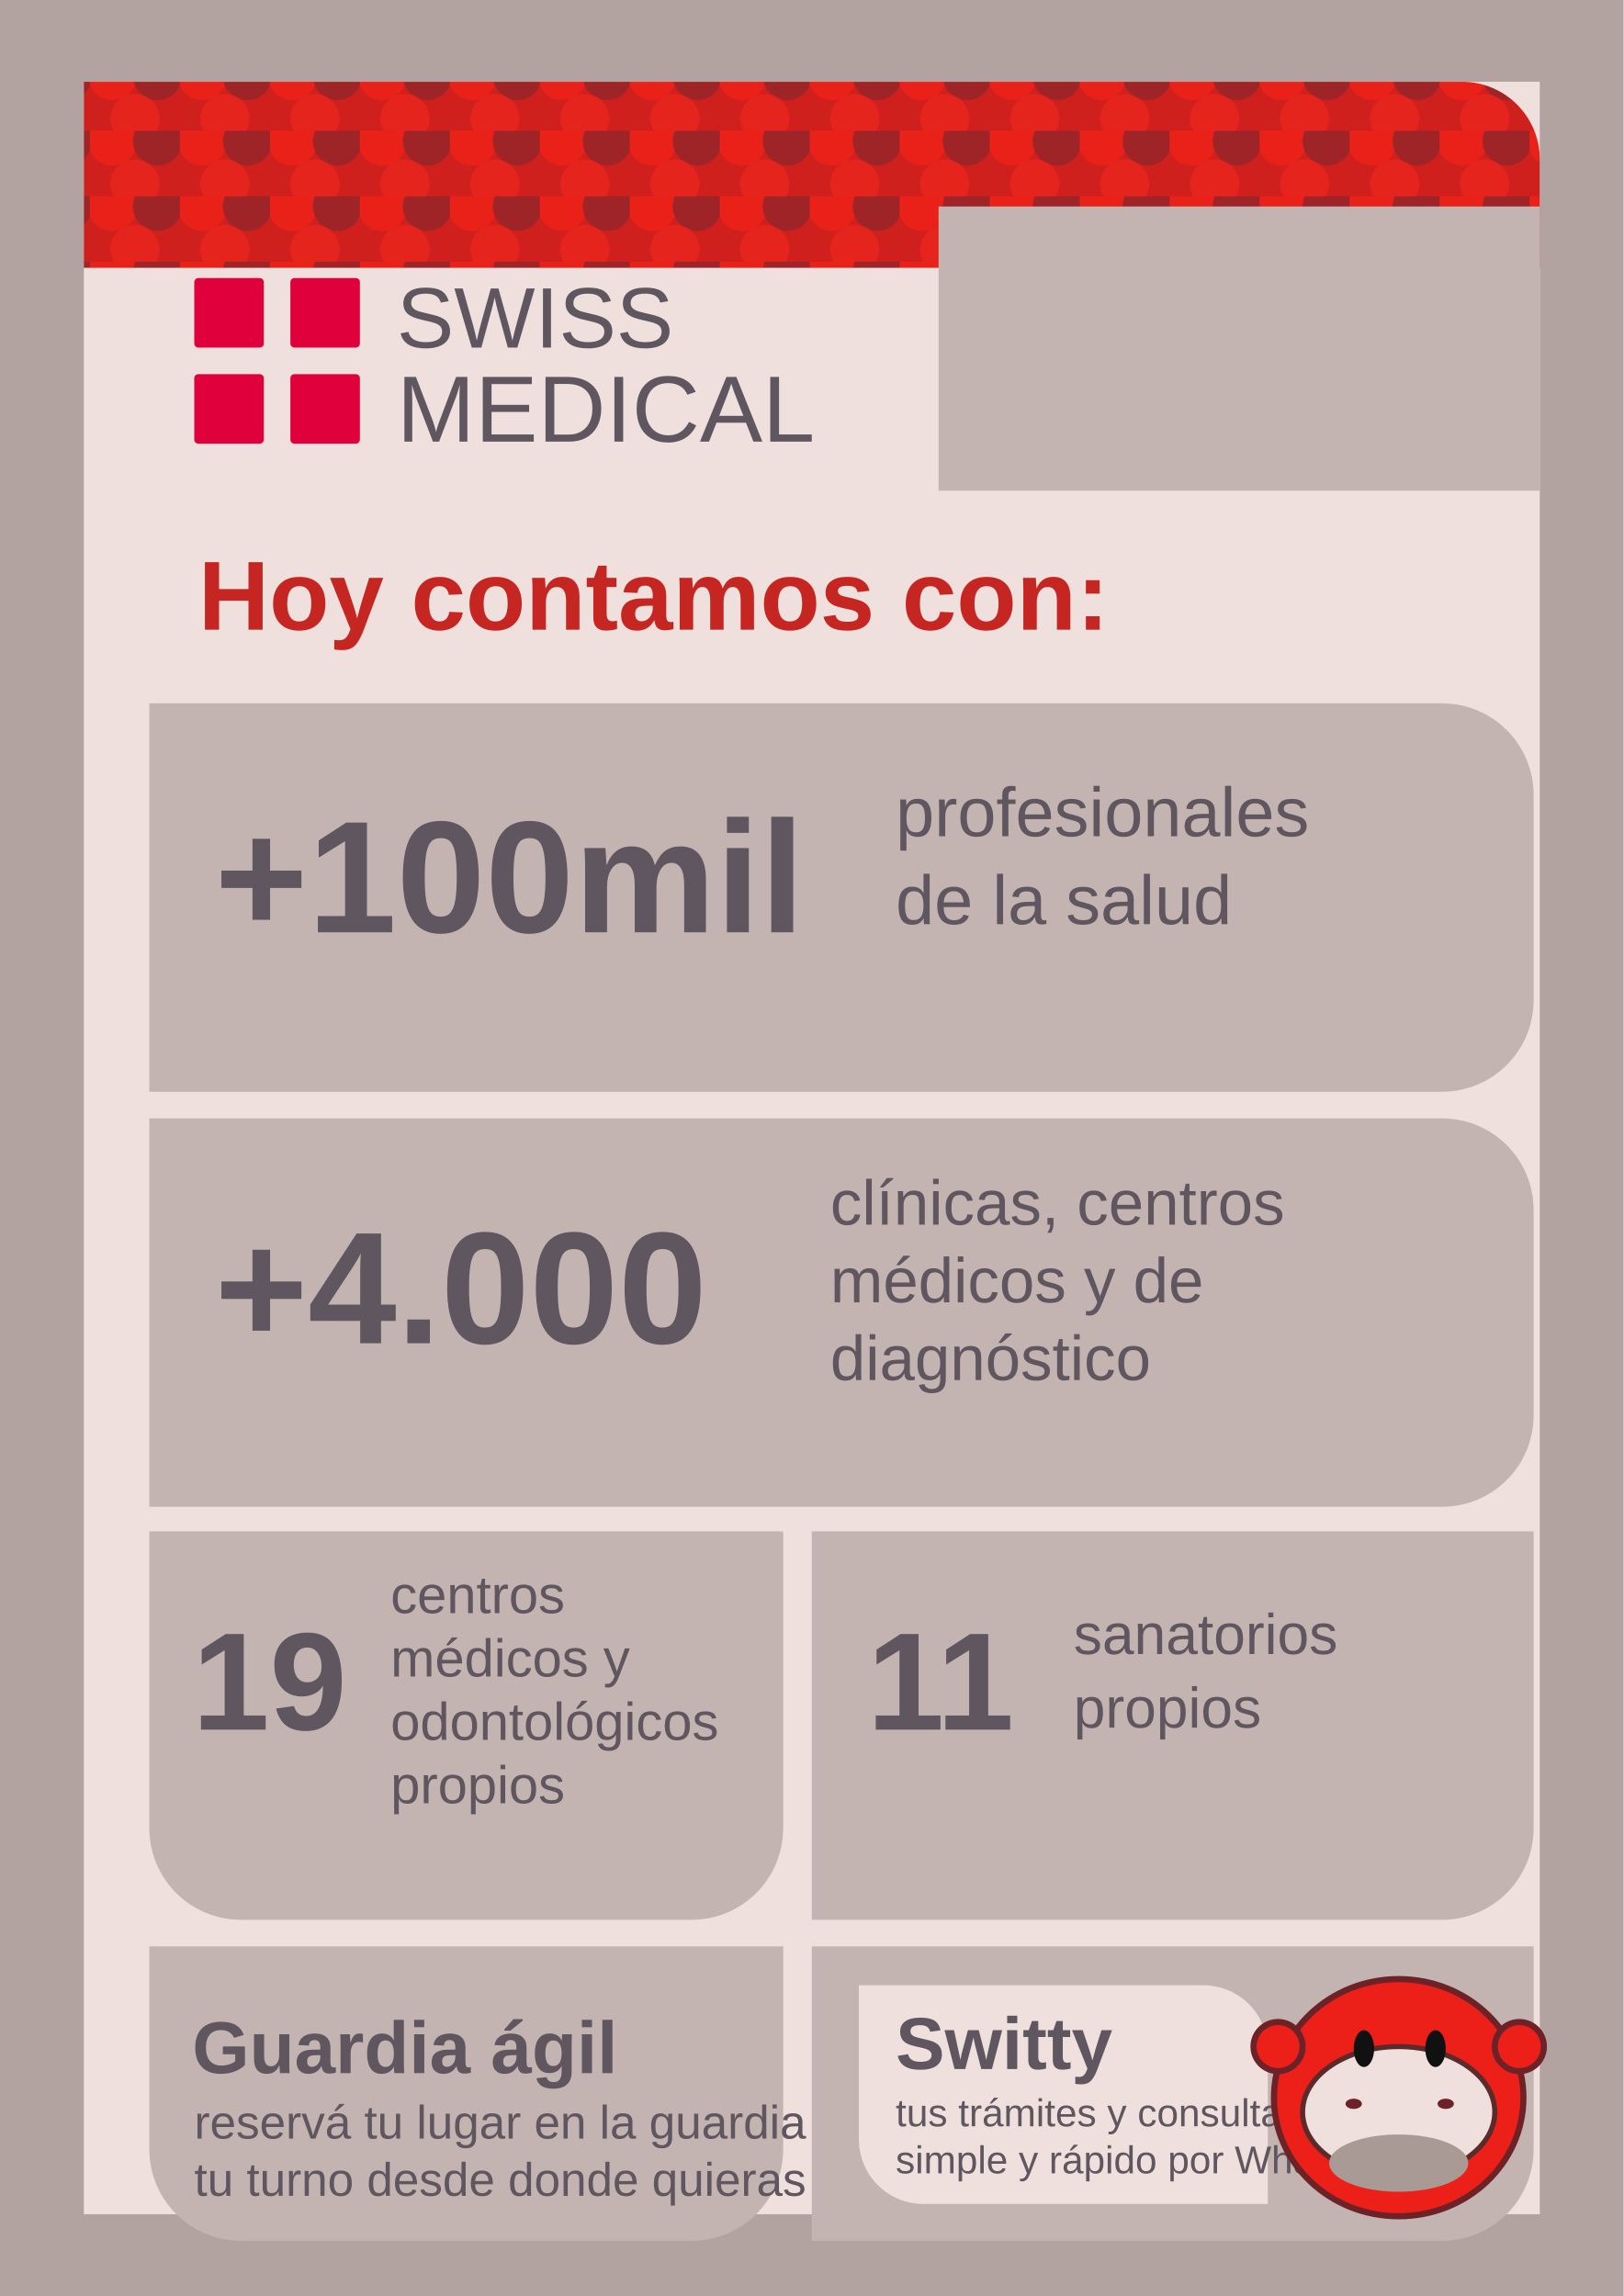
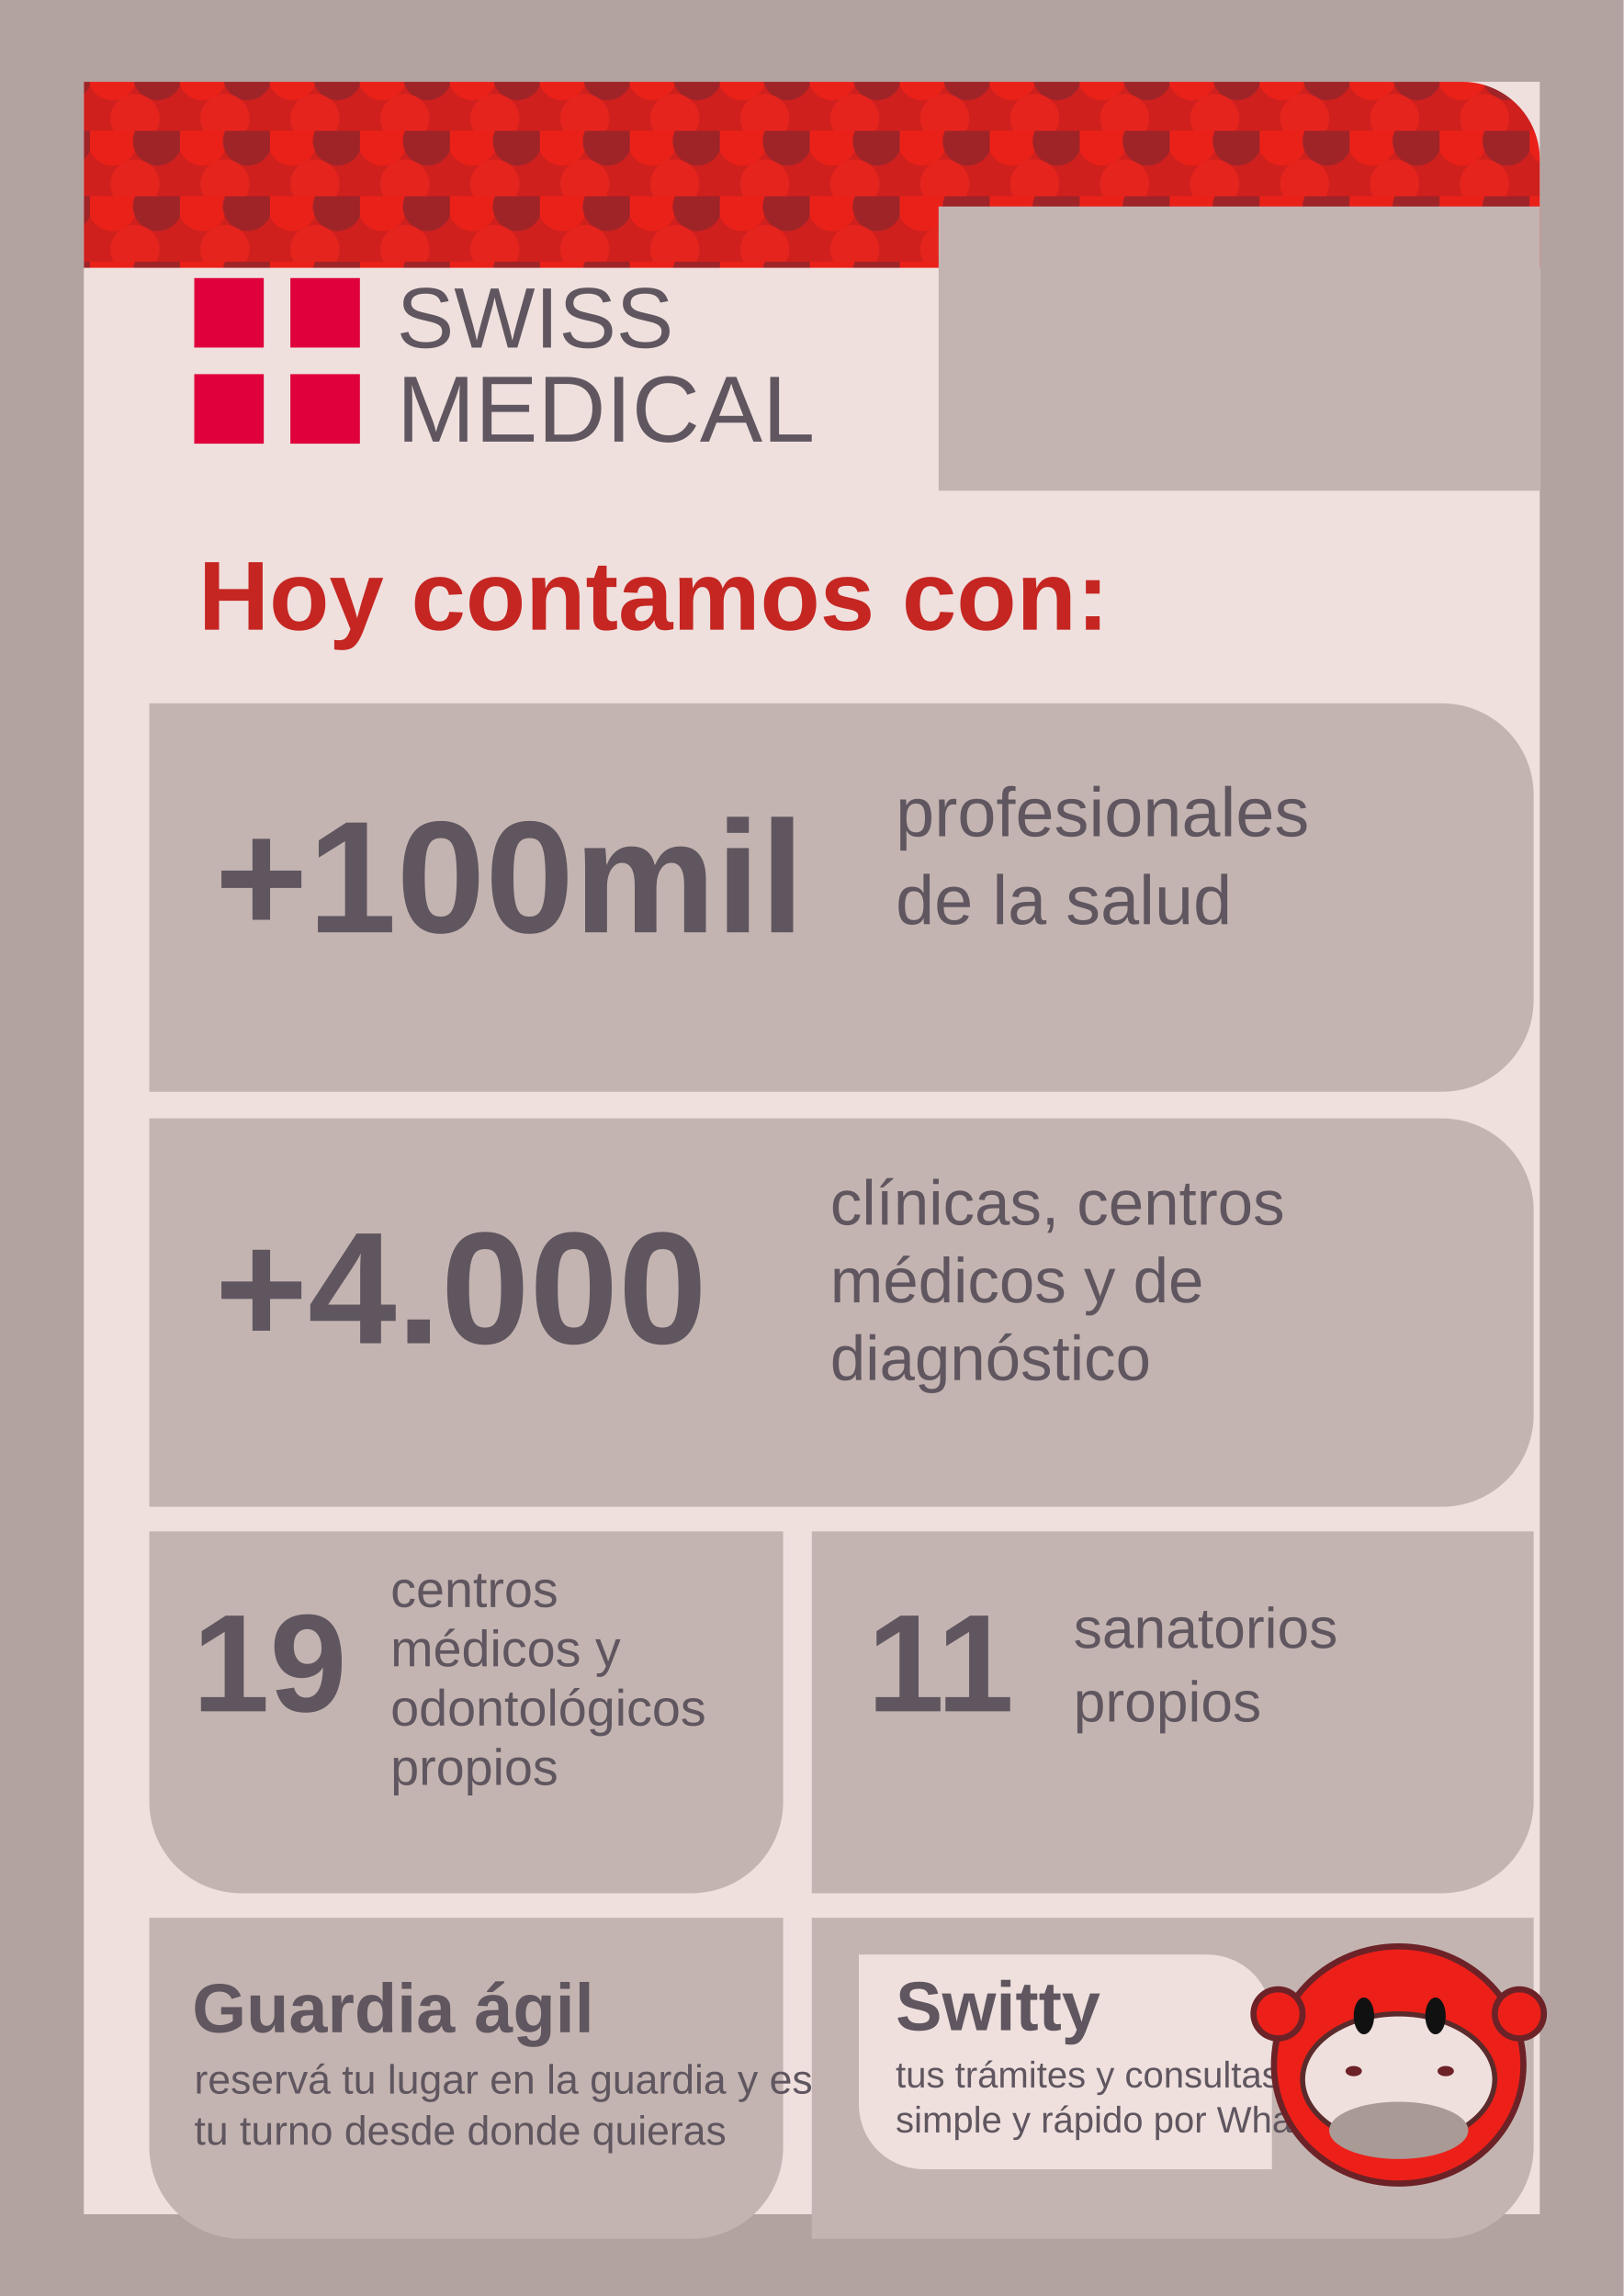
<svg xmlns="http://www.w3.org/2000/svg" width="794" height="1123" viewBox="0 0 794 1123">
  <defs>
    <pattern id="topPattern" width="44" height="32" patternUnits="userSpaceOnUse">
      <rect width="44" height="32" fill="#cf201d" />
      <circle cx="11" cy="5" r="12" fill="#ea2119" />
      <circle cx="33" cy="5" r="12" fill="#9f2428" />
      <circle cx="22" cy="26" r="12" fill="#e5241d" />
    </pattern>
  </defs>
  <rect width="794" height="1123" fill="#b3a3a0" />
-   <rect x="41" y="40" width="712" height="1043" rx="0" fill="#efe0de" />
+   <rect x="41" y="40" width="712" height="1043" fill="#efe0de" />
  <path d="M41 40h674c21 0 38 17 38 38v53H41z" fill="url(#topPattern)" />
  <rect x="459" y="101" width="294" height="139" fill="#c4b4b1" />
  <g transform="translate(95 136)">
    <g fill="#e0003b">
-       <rect x="0" y="0" width="34" height="34" rx="2" />
-       <rect x="47" y="0" width="34" height="34" rx="2" />
-       <rect x="0" y="47" width="34" height="34" rx="2" />
-       <rect x="47" y="47" width="34" height="34" rx="2" />
+       <rect x="0" y="0" width="34" height="34" />
+       <rect x="47" y="0" width="34" height="34" />
+       <rect x="0" y="47" width="34" height="34" />
+       <rect x="47" y="47" width="34" height="34" />
    </g>
-     <g font-family="Arial,Helvetica,sans-serif" fill="#5f565f" font-weight="400">
+     <g font-family="Arial,Helvetica,sans-serif" fill="#5f565f">
      <text x="99" y="34" font-size="42">SWISS</text>
      <text x="99" y="80" font-size="46">MEDICAL</text>
    </g>
  </g>
  <text x="97" y="308" font-family="Arial,Helvetica,sans-serif" font-size="48" font-weight="700" fill="#c52622">Hoy contamos con:</text>
  <g font-family="Arial,Helvetica,sans-serif" fill="#5f565f">
    <path d="M73 344h632c25 0 45 20 45 45v100c0 25-20 45-45 45H73z" fill="#c4b4b1" />
    <text x="105" y="456" font-size="78" font-weight="700">+100mil</text>
    <text x="438" y="409" font-size="34">
-       <tspan x="438" dy="0">profesionales</tspan>
+       <tspan x="438">profesionales</tspan>
      <tspan x="438" dy="43">de la salud</tspan>
    </text>
    <path d="M73 547h632c25 0 45 20 45 45v100c0 25-20 45-45 45H73z" fill="#c4b4b1" />
    <text x="105" y="657" font-size="78" font-weight="700">+4.000</text>
    <text x="406" y="599" font-size="31">
-       <tspan x="406" dy="0">clínicas, centros</tspan>
+       <tspan x="406">clínicas, centros</tspan>
      <tspan x="406" dy="38">médicos y de</tspan>
      <tspan x="406" dy="38">diagnóstico</tspan>
    </text>
-     <path d="M73 749h310v145c0 25-20 45-45 45H118c-25 0-45-20-45-45z" fill="#c4b4b1" />
-     <text x="94" y="846" font-size="68" font-weight="700">19</text>
-     <text x="191" y="789" font-size="26">
-       <tspan x="191" dy="0">centros</tspan>
-       <tspan x="191" dy="31">médicos y</tspan>
-       <tspan x="191" dy="31">odontológicos</tspan>
-       <tspan x="191" dy="31">propios</tspan>
+     <path d="M73 749h310v132c0 25-20 45-45 45H118c-25 0-45-20-45-45z" fill="#c4b4b1" />
+     <text x="94" y="837" font-size="68" font-weight="700">19</text>
+     <text x="191" y="786" font-size="25">
+       <tspan x="191">centros</tspan>
+       <tspan x="191" dy="29">médicos y</tspan>
+       <tspan x="191" dy="29">odontológicos</tspan>
+       <tspan x="191" dy="29">propios</tspan>
    </text>
-     <path d="M397 749h353v145c0 25-20 45-45 45H397z" fill="#c4b4b1" />
-     <text x="424" y="846" font-size="68" font-weight="700">11</text>
-     <text x="525" y="809" font-size="28">
-       <tspan x="525" dy="0">sanatorios</tspan>
+     <path d="M397 749h353v132c0 25-20 45-45 45H397z" fill="#c4b4b1" />
+     <text x="424" y="837" font-size="68" font-weight="700">11</text>
+     <text x="525" y="806" font-size="28">
+       <tspan x="525">sanatorios</tspan>
      <tspan x="525" dy="36">propios</tspan>
    </text>
-     <path d="M73 952h310v99c0 25-20 45-45 45H118c-25 0-45-20-45-45z" fill="#c4b4b1" />
-     <text x="94" y="1014" font-size="36" font-weight="700">Guardia ágil</text>
-     <text x="95" y="1046" font-size="23">
-       <tspan x="95" dy="0">reservá tu lugar en la guardia y esperá</tspan>
-       <tspan x="95" dy="28">tu turno desde donde quieras</tspan>
+     <path d="M73 938h310v112c0 25-20 45-45 45H118c-25 0-45-20-45-45z" fill="#c4b4b1" />
+     <text x="94" y="994" font-size="34" font-weight="700">Guardia ágil</text>
+     <text x="95" y="1024" font-size="20">
+       <tspan x="95">reservá tu lugar en la guardia y esperá</tspan>
+       <tspan x="95" dy="25">tu turno desde donde quieras</tspan>
    </text>
-     <path d="M397 952h353v99c0 25-20 45-45 45H397z" fill="#c4b4b1" />
-     <path d="M420 971h168c18 0 32 14 32 32v75l34 0-34 0v0h-168c-18 0-32-14-32-32z" fill="#efe0de" />
-     <text x="438" y="1012" font-size="36" font-weight="700">Switty</text>
-     <text x="438" y="1040" font-size="19">
-       <tspan x="438" dy="0">tus trámites y consultas</tspan>
-       <tspan x="438" dy="23">simple y rápido por Whatsapp</tspan>
+     <path d="M397 938h353v112c0 25-20 45-45 45H397z" fill="#c4b4b1" />
+     <path d="M420 956h170c18 0 32 14 32 32v73h-170c-18 0-32-14-32-32z" fill="#efe0de" />
+     <text x="438" y="993" font-size="34" font-weight="700">Switty</text>
+     <text x="438" y="1021" font-size="18">
+       <tspan x="438">tus trámites y consultas</tspan>
+       <tspan x="438" dy="22">simple y rápido por Whatsapp</tspan>
    </text>
  </g>
-   <g transform="translate(612 962)">
+   <g transform="translate(612 946)">
    <ellipse cx="72" cy="64" rx="61" ry="58" fill="#ec2019" stroke="#6c2227" stroke-width="3" />
    <circle cx="13" cy="39" r="12" fill="#ec2019" stroke="#6c2227" stroke-width="3" />
    <circle cx="131" cy="39" r="12" fill="#ec2019" stroke="#6c2227" stroke-width="3" />
    <ellipse cx="72" cy="71" rx="47" ry="32" fill="#efe0de" stroke="#5b2a2a" stroke-width="2.5" />
    <ellipse cx="55" cy="40" rx="5" ry="9" fill="#111" />
    <ellipse cx="90" cy="40" rx="5" ry="9" fill="#111" />
    <ellipse cx="72" cy="96" rx="34" ry="14" fill="#a99a96" />
    <ellipse cx="50" cy="67" rx="4" ry="2.5" fill="#6c2227" />
    <ellipse cx="95" cy="67" rx="4" ry="2.5" fill="#6c2227" />
  </g>
</svg>
